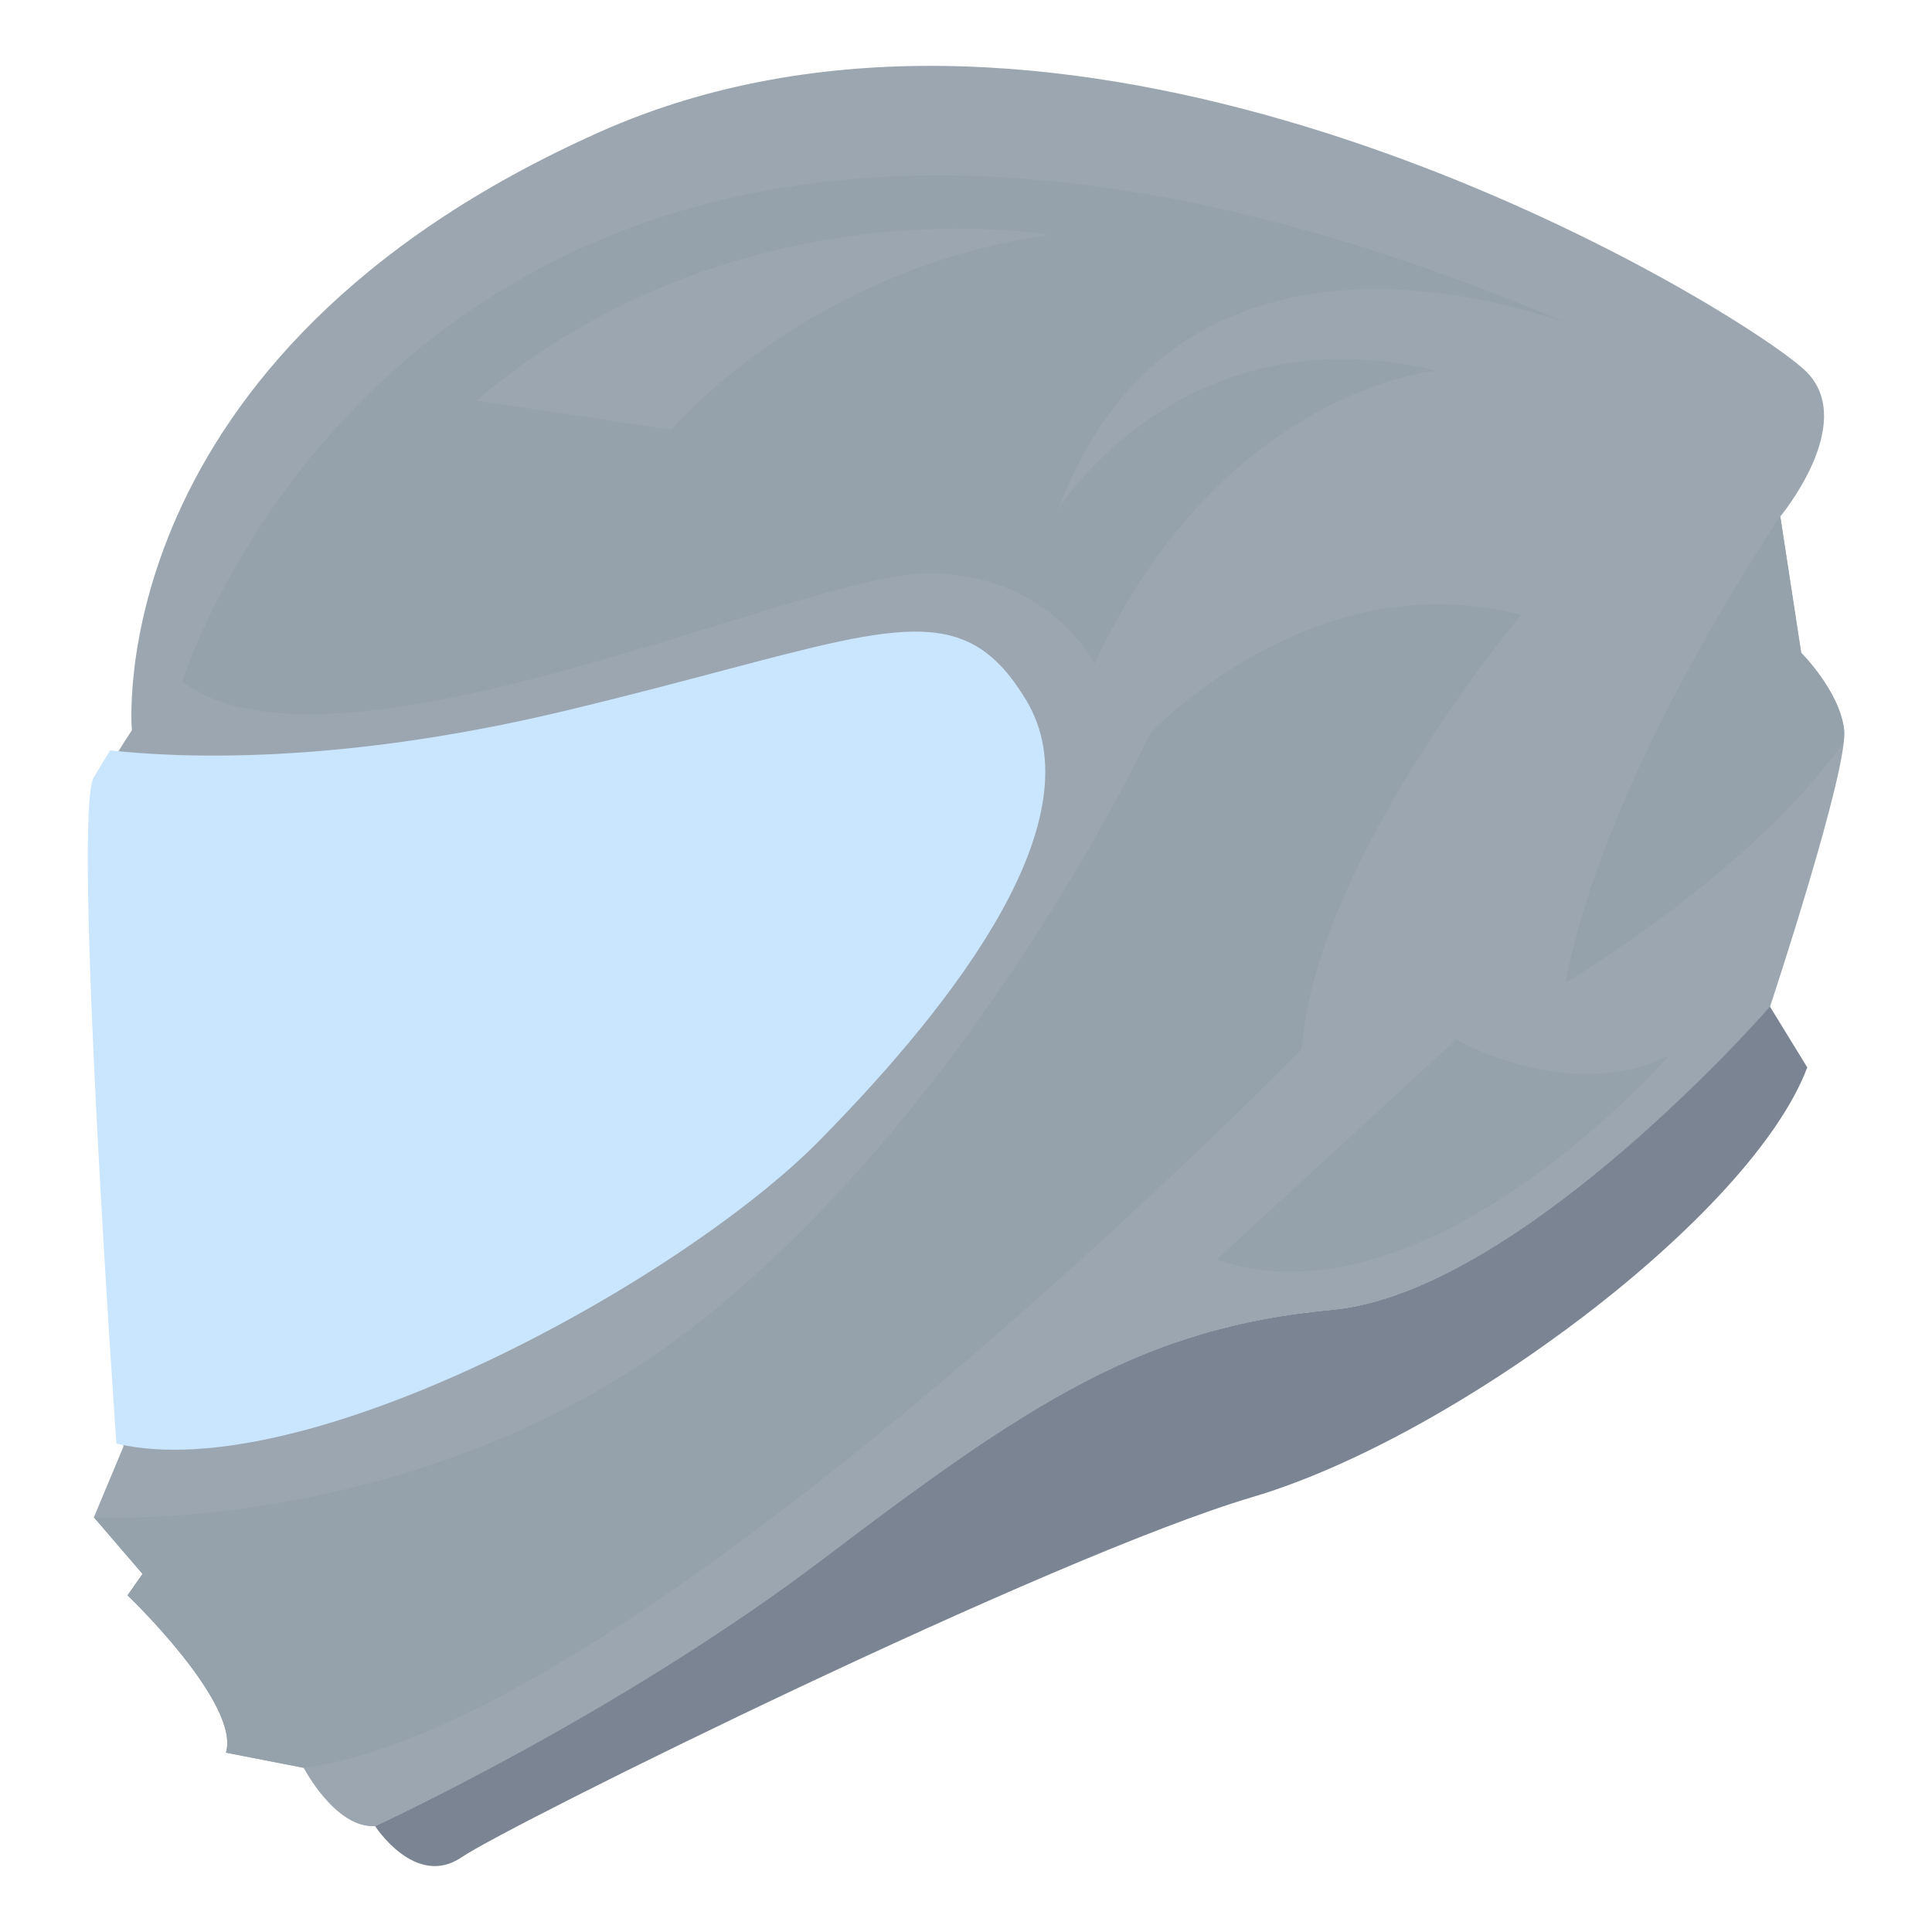
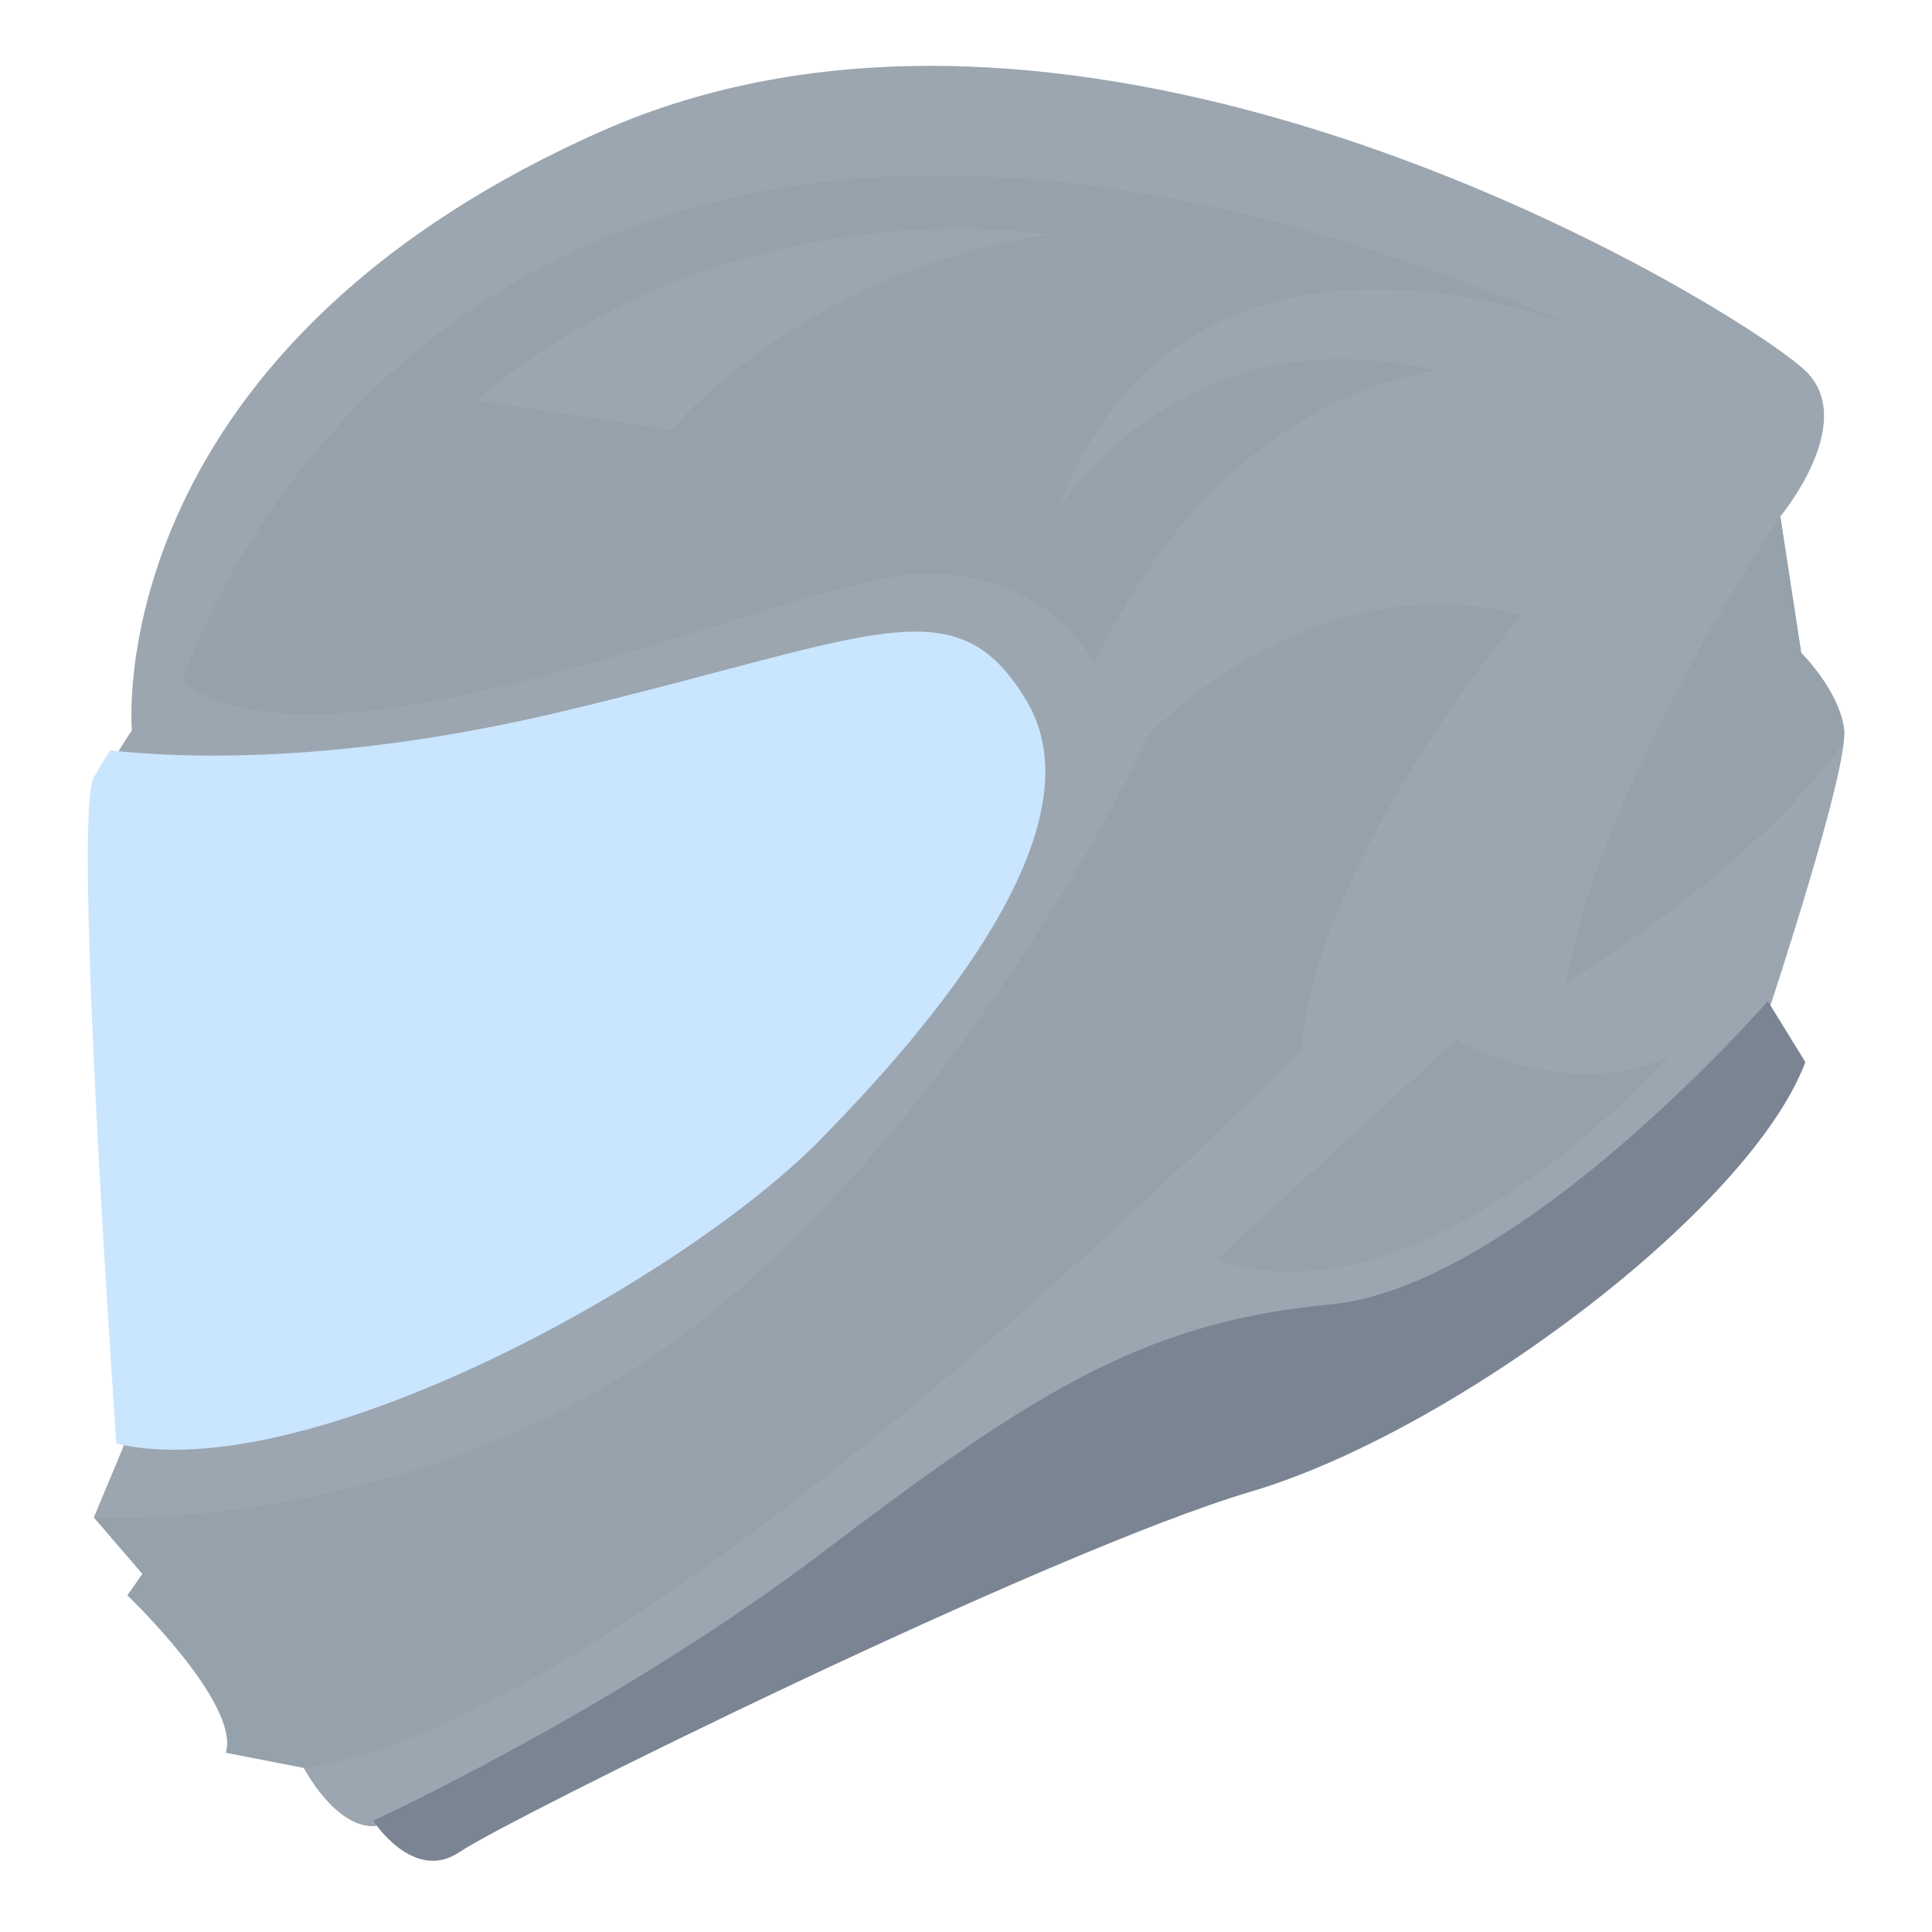
<svg xmlns="http://www.w3.org/2000/svg" width="44" height="44" viewBox="0 0 44 44" version="1.1" id="svg9">
  <defs id="defs9">
    <filter style="color-interpolation-filters:sRGB" id="filter107" x="-0.054" y="-0.061" width="1.152" height="1.174">
      <feFlood result="flood" in="SourceGraphic" flood-opacity="0.2" flood-color="rgb(0,0,0)" id="feFlood106" />
      <feGaussianBlur result="blur" in="SourceGraphic" stdDeviation="0.5" id="feGaussianBlur106" />
      <feOffset result="offset" in="blur" dx="1" dy="1" id="feOffset106" />
      <feComposite result="comp1" operator="in" in="flood" in2="offset" id="feComposite106" />
      <feComposite result="comp2" operator="over" in="SourceGraphic" in2="comp1" id="feComposite107" />
    </filter>
    <filter style="color-interpolation-filters:sRGB" id="filter126" x="-0.059" y="-0.057" width="1.166" height="1.138">
      <feFlood result="flood" in="SourceGraphic" flood-opacity="0.502" flood-color="rgb(0,0,0)" id="feFlood125" />
      <feGaussianBlur result="blur" in="SourceGraphic" stdDeviation="1" id="feGaussianBlur125" />
      <feOffset result="offset" in="blur" dx="2" dy="1" id="feOffset125" />
      <feComposite result="comp1" operator="in" in="flood" in2="offset" id="feComposite125" />
      <feComposite result="comp2" operator="over" in="SourceGraphic" in2="comp1" id="feComposite126" />
    </filter>
    <filter style="color-interpolation-filters:sRGB" id="filter133" x="-0.117" y="-0.114" width="1.283" height="1.276">
      <feFlood result="flood" in="SourceGraphic" flood-opacity="0.2" flood-color="rgb(0,0,0)" id="feFlood132" />
      <feGaussianBlur result="blur" in="SourceGraphic" stdDeviation="2" id="feGaussianBlur132" />
      <feOffset result="offset" in="blur" dx="2" dy="2" id="feOffset132" />
      <feComposite result="comp1" operator="in" in="flood" in2="offset" id="feComposite132" />
      <feComposite result="comp2" operator="over" in="SourceGraphic" in2="comp1" id="feComposite133" />
    </filter>
    <filter style="color-interpolation-filters:sRGB" id="filter139" x="-0.117" y="-0.114" width="1.259" height="1.324">
      <feFlood result="flood" in="SourceGraphic" flood-opacity="0.4" flood-color="rgb(0,0,0)" id="feFlood138" />
      <feGaussianBlur result="blur" in="SourceGraphic" stdDeviation="2" id="feGaussianBlur138" />
      <feOffset result="offset" in="blur" dx="1" dy="4" id="feOffset138" />
      <feComposite result="comp1" operator="in" in="flood" in2="offset" id="feComposite138" />
      <feComposite result="comp2" operator="over" in="SourceGraphic" in2="comp1" id="feComposite139" />
    </filter>
    <filter style="color-interpolation-filters:sRGB" id="filter142" x="-0.117" y="-0.114" width="1.259" height="1.324">
      <feFlood result="flood" in="SourceGraphic" flood-opacity="0.302" flood-color="rgb(0,0,0)" id="feFlood141" />
      <feGaussianBlur result="blur" in="SourceGraphic" stdDeviation="2" id="feGaussianBlur141" />
      <feOffset result="offset" in="blur" dx="1" dy="4" id="feOffset141" />
      <feComposite result="comp1" operator="in" in="flood" in2="offset" id="feComposite141" />
      <feComposite result="comp2" operator="over" in="SourceGraphic" in2="comp1" id="feComposite142" />
    </filter>
    <filter style="color-interpolation-filters:sRGB" id="filter152" x="-0.059" y="-0.057" width="1.141" height="1.21">
      <feFlood result="flood" in="SourceGraphic" flood-opacity="0.2" flood-color="rgb(0,0,0)" id="feFlood151" />
      <feGaussianBlur result="blur" in="SourceGraphic" stdDeviation="1" id="feGaussianBlur151" />
      <feOffset result="offset" in="blur" dx="1" dy="4" id="feOffset151" />
      <feComposite result="comp1" operator="in" in="flood" in2="offset" id="feComposite151" />
      <feComposite result="comp2" operator="over" in="SourceGraphic" in2="comp1" id="feComposite152" />
    </filter>
    <filter style="color-interpolation-filters:sRGB" id="filter164" x="-0.059" y="-0.057" width="1.166" height="1.21">
      <feFlood result="flood" in="SourceGraphic" flood-opacity="0.502" flood-color="rgb(0,0,0)" id="feFlood163" />
      <feGaussianBlur result="blur" in="SourceGraphic" stdDeviation="1" id="feGaussianBlur163" />
      <feOffset result="offset" in="blur" dx="2" dy="4" id="feOffset163" />
      <feComposite result="comp1" operator="in" in="offset" in2="flood" id="feComposite163" />
      <feComposite result="comp2" operator="over" in="SourceGraphic" in2="comp1" id="feComposite164" />
    </filter>
    <filter style="color-interpolation-filters:sRGB" id="filter182" x="-0.029" y="-0.029" width="1.107" height="1.129">
      <feFlood result="flood" in="SourceGraphic" flood-opacity="0.102" flood-color="rgb(0,0,0)" id="feFlood181" />
      <feGaussianBlur result="blur" in="SourceGraphic" stdDeviation="0.5" id="feGaussianBlur181" />
      <feOffset result="offset" in="blur" dx="2" dy="3" id="feOffset181" />
      <feComposite result="comp1" operator="in" in="offset" in2="flood" id="feComposite181" />
      <feComposite result="comp2" operator="over" in="SourceGraphic" in2="comp1" id="feComposite182" />
    </filter>
    <filter style="color-interpolation-filters:sRGB" id="filter248" x="-0.029" y="-0.029" width="1.083" height="1.081">
      <feFlood result="flood" in="SourceGraphic" flood-opacity="0.8" flood-color="rgb(178,178,178)" id="feFlood247" />
      <feGaussianBlur result="blur" in="SourceGraphic" stdDeviation="0.5" id="feGaussianBlur247" />
      <feOffset result="offset" in="blur" dx="1" dy="1" id="feOffset247" />
      <feComposite result="comp1" operator="in" in="flood" in2="offset" id="feComposite247" />
      <feComposite result="comp2" operator="over" in="SourceGraphic" in2="comp1" id="feComposite248" />
    </filter>
  </defs>
  <path fill-rule="nonzero" fill="#1edae8" fill-opacity="1" d="M 40.156,7.722 C 36.403,5.194 23.681,-1.46 13.665,3.003 2.218,8.104 3.004,16.633 3.004,16.633 c 0,0 -0.214,0.305 -0.708,1.139 -0.494,0.834 0.515,15.173 0.515,15.173 l -0.673,1.611 1.108,1.289 -0.342,0.487 c 0,0 2.573,2.46 2.242,3.584 l 1.771,0.345 c 0,0 0.72,1.386 1.63,1.328 0,0 0.086,-0.04 0.247,-0.116 0.161,-0.076 0.395,-0.19 0.692,-0.337 0.296,-0.147 0.654,-0.328 1.061,-0.539 0.203,-0.106 0.419,-0.219 0.645,-0.34 0.226,-0.121 0.464,-0.249 0.71,-0.384 0.246,-0.135 0.502,-0.277 0.765,-0.426 0.263,-0.149 0.534,-0.304 0.811,-0.465 0.277,-0.161 0.559,-0.329 0.847,-0.503 0.287,-0.173 0.579,-0.353 0.874,-0.538 0.295,-0.185 0.593,-0.375 0.892,-0.571 0.299,-0.195 0.6,-0.396 0.9,-0.601 0.3,-0.205 0.601,-0.415 0.899,-0.629 0.298,-0.214 0.595,-0.433 0.889,-0.656 0.293,-0.223 0.578,-0.438 0.856,-0.646 0.278,-0.208 0.548,-0.409 0.812,-0.603 0.264,-0.194 0.521,-0.38 0.773,-0.56 0.252,-0.18 0.498,-0.353 0.74,-0.519 0.242,-0.166 0.479,-0.326 0.712,-0.479 0.234,-0.153 0.463,-0.3 0.691,-0.439 0.227,-0.14 0.452,-0.273 0.675,-0.4 0.223,-0.127 0.444,-0.248 0.665,-0.363 0.22,-0.115 0.44,-0.223 0.66,-0.326 0.11,-0.051 0.22,-0.101 0.33,-0.149 0.11,-0.048 0.221,-0.095 0.331,-0.14 0.111,-0.045 0.222,-0.089 0.333,-0.132 0.111,-0.042 0.223,-0.083 0.335,-0.123 0.112,-0.04 0.225,-0.078 0.339,-0.114 0.113,-0.037 0.228,-0.072 0.343,-0.106 0.115,-0.034 0.23,-0.066 0.347,-0.097 0.116,-0.031 0.234,-0.061 0.353,-0.089 0.118,-0.028 0.238,-0.055 0.358,-0.081 0.121,-0.026 0.242,-0.05 0.365,-0.073 0.123,-0.023 0.247,-0.045 0.373,-0.065 0.126,-0.02 0.252,-0.039 0.381,-0.057 0.128,-0.018 0.258,-0.034 0.39,-0.049 0.131,-0.015 0.264,-0.029 0.399,-0.042 0.067,-0.007 0.135,-0.014 0.203,-0.023 0.068,-0.009 0.136,-0.02 0.205,-0.033 0.137,-0.024 0.275,-0.054 0.415,-0.089 0.139,-0.035 0.279,-0.075 0.42,-0.12 0.141,-0.045 0.282,-0.095 0.424,-0.149 0.142,-0.054 0.284,-0.112 0.427,-0.175 0.142,-0.063 0.285,-0.129 0.428,-0.2 0.143,-0.07 0.286,-0.144 0.428,-0.221 0.143,-0.077 0.285,-0.158 0.427,-0.241 0.142,-0.083 0.283,-0.169 0.425,-0.258 0.141,-0.089 0.282,-0.18 0.421,-0.273 0.14,-0.093 0.279,-0.189 0.417,-0.286 0.138,-0.097 0.274,-0.196 0.41,-0.296 0.136,-0.1 0.27,-0.202 0.403,-0.304 0.133,-0.103 0.264,-0.206 0.394,-0.31 0.13,-0.104 0.258,-0.209 0.384,-0.313 0.126,-0.105 0.25,-0.21 0.372,-0.315 0.244,-0.21 0.48,-0.418 0.706,-0.623 0.226,-0.205 0.441,-0.406 0.645,-0.6 0.204,-0.194 0.395,-0.381 0.574,-0.558 0.178,-0.177 0.343,-0.344 0.493,-0.498 0.15,-0.154 0.284,-0.295 0.401,-0.419 0.117,-0.125 0.218,-0.233 0.299,-0.323 0.163,-0.179 0.251,-0.28 0.251,-0.28 0,0 1.799,-5.432 1.687,-6.316 -0.111,-0.884 -0.976,-1.739 -0.976,-1.739 L 40.545,11.762 c 0,0 1.725,-2.067 0.636,-3.253 C 41.045,8.36 40.692,8.083 40.156,7.722 Z m 0,0" id="path1" style="display:inline;fill:#9ba6b0;fill-opacity:1;stroke-width:0;stroke-dasharray:none" />
  <path fill-rule="nonzero" fill="#1a1a1a" fill-opacity="1" d="M 22.318,14.768 C 20.796,13.786 18.484,14.845 12.847,16.193 7.714,17.421 4.108,17.266 2.508,17.089 2.407,17.253 2.29,17.445 2.136,17.704 1.642,18.538 2.651,32.877 2.651,32.877 6.943,33.891 15.51,29.177 18.663,25.975 21.816,22.772 24.984,18.626 23.371,15.946 23.043,15.401 22.706,15.019 22.318,14.768 Z m 0,0" id="path2" style="display:inline;fill:#cae5fe;fill-opacity:1;stroke:none;stroke-width:0.964;stroke-dasharray:none;stroke-opacity:1" />
  <path fill-rule="nonzero" fill="#148dc7" fill-opacity="1" d="m 4.15,15.522 c 0,0 5.942,-19.16 31.741,-8.078 0,0 -8.865,-3.663 -11.787,4.152 0,0 2.829,-4.554 8.616,-3.153 0,0 -4.854,0.399 -7.794,6.675 0,0 -1.053,-2.15 -3.959,-2.05 -2.906,0.1 -13.41,5.03 -16.817,2.455 z m 0,0" id="path3" style="fill:#96a2ab;fill-opacity:1;stroke-width:0;stroke-dasharray:none" />
  <path fill-rule="nonzero" fill="#148dc7" fill-opacity="1" d="m 34.644,14.004 c -4.753,-1.247 -8.447,2.692 -8.447,2.692 0,0 -3.741,8.07 -9.985,13.188 -6.244,5.118 -14.073,4.672 -14.073,4.672 l 1.108,1.289 -0.342,0.487 c 0,0 2.573,2.46 2.242,3.584 l 1.771,0.345 C 14.635,39.236 29.643,23.898 29.643,23.898 29.977,19.549 34.644,14.004 34.644,14.004 Z m 0,0" id="path4" style="fill:#96a2ab;fill-opacity:1;stroke-width:0;stroke-dasharray:none" />
  <path fill-rule="nonzero" fill="#148dc7" fill-opacity="1" d="m 40.545,11.762 c 0,0 -3.999,5.829 -4.889,10.618 0,0 4.214,-2.491 6.326,-5.467 0.014,-0.125 0.021,-0.235 0.012,-0.307 -0.112,-0.884 -0.976,-1.739 -0.976,-1.739 z m 0,0" id="path5" style="fill:#96a2ab;fill-opacity:1;stroke-width:0;stroke-dasharray:none" />
  <path fill-rule="nonzero" fill="#148dc7" fill-opacity="1" d="m 27.706,28.686 5.457,-5.011 c 0,0 2.566,1.48 4.855,0.364 0,0 -5.521,6.301 -10.312,4.647 z m 0,0" id="path6" style="fill:#96a2ab;fill-opacity:1;stroke-width:0;stroke-dasharray:none" />
-   <path fill-rule="nonzero" fill="#1a1a1a" fill-opacity="1" d="m 40.308,22.922 c 0,0 -0.088,0.102 -0.251,0.28 -0.082,0.089 -0.182,0.198 -0.299,0.323 -0.117,0.125 -0.251,0.266 -0.401,0.42 -0.149,0.154 -0.314,0.321 -0.493,0.498 -0.178,0.177 -0.37,0.364 -0.574,0.558 -0.204,0.194 -0.419,0.395 -0.645,0.6 -0.226,0.205 -0.461,0.414 -0.706,0.623 -0.122,0.105 -0.246,0.21 -0.372,0.315 -0.126,0.105 -0.254,0.209 -0.384,0.313 -0.13,0.104 -0.261,0.207 -0.394,0.31 -0.133,0.102 -0.267,0.204 -0.403,0.304 -0.136,0.1 -0.272,0.199 -0.41,0.296 -0.138,0.097 -0.277,0.193 -0.417,0.286 -0.14,0.093 -0.28,0.184 -0.421,0.273 -0.141,0.089 -0.283,0.175 -0.425,0.258 -0.142,0.083 -0.285,0.164 -0.427,0.241 -0.143,0.077 -0.286,0.151 -0.428,0.222 -0.143,0.07 -0.285,0.137 -0.428,0.2 -0.142,0.063 -0.285,0.121 -0.427,0.175 -0.142,0.054 -0.283,0.104 -0.424,0.149 -0.141,0.045 -0.281,0.085 -0.42,0.12 -0.139,0.035 -0.277,0.065 -0.415,0.089 -0.069,0.012 -0.137,0.023 -0.205,0.032 -0.068,0.009 -0.136,0.017 -0.203,0.023 -0.135,0.013 -0.268,0.027 -0.399,0.042 -0.132,0.015 -0.261,0.032 -0.39,0.049 -0.128,0.018 -0.255,0.037 -0.381,0.057 -0.126,0.02 -0.25,0.042 -0.373,0.065 -0.123,0.023 -0.245,0.048 -0.365,0.073 -0.121,0.026 -0.24,0.052 -0.358,0.081 -0.118,0.028 -0.236,0.058 -0.353,0.089 -0.117,0.031 -0.232,0.063 -0.347,0.097 -0.115,0.034 -0.229,0.069 -0.343,0.106 -0.113,0.037 -0.226,0.075 -0.339,0.114 -0.112,0.039 -0.224,0.08 -0.335,0.123 -0.111,0.042 -0.222,0.086 -0.333,0.132 -0.111,0.045 -0.221,0.092 -0.331,0.14 -0.11,0.048 -0.22,0.098 -0.33,0.149 -0.22,0.102 -0.44,0.211 -0.66,0.326 -0.221,0.115 -0.442,0.236 -0.665,0.363 -0.223,0.127 -0.448,0.26 -0.675,0.4 -0.227,0.14 -0.457,0.286 -0.691,0.439 -0.234,0.153 -0.471,0.312 -0.712,0.479 -0.242,0.166 -0.488,0.339 -0.74,0.519 -0.252,0.18 -0.509,0.367 -0.773,0.56 -0.264,0.194 -0.534,0.395 -0.812,0.603 -0.278,0.208 -0.563,0.423 -0.856,0.646 -0.293,0.223 -0.59,0.441 -0.889,0.656 -0.298,0.214 -0.599,0.424 -0.899,0.629 -0.3,0.205 -0.601,0.406 -0.9,0.601 -0.299,0.195 -0.597,0.386 -0.892,0.571 -0.295,0.185 -0.587,0.364 -0.874,0.538 -0.287,0.174 -0.57,0.341 -0.847,0.503 -0.277,0.161 -0.547,0.316 -0.811,0.465 -0.263,0.149 -0.519,0.291 -0.765,0.426 -0.246,0.135 -0.484,0.263 -0.71,0.384 -0.226,0.121 -0.442,0.234 -0.645,0.34 -0.407,0.212 -0.765,0.392 -1.061,0.54 -0.296,0.147 -0.531,0.26 -0.692,0.337 -0.161,0.076 -0.247,0.116 -0.247,0.116 0,0 0.918,1.43 1.974,0.707 1.056,-0.723 13.396,-6.837 18.015,-8.203 4.618,-1.367 11.363,-6.416 12.627,-9.783 z m 0,0" id="path8" style="fill:#7b8493;fill-opacity:1;stroke-width:0;stroke-dasharray:none" />
+   <path fill-rule="nonzero" fill="#1a1a1a" fill-opacity="1" d="m 40.26,22.8 c 0,0 -0.088,0.102 -0.251,0.28 -0.082,0.089 -0.182,0.198 -0.299,0.323 -0.117,0.125 -0.251,0.266 -0.401,0.42 -0.149,0.154 -0.314,0.321 -0.493,0.498 -0.178,0.177 -0.37,0.364 -0.574,0.558 -0.204,0.194 -0.419,0.395 -0.645,0.6 -0.226,0.205 -0.461,0.414 -0.706,0.623 -0.122,0.105 -0.246,0.21 -0.372,0.315 -0.126,0.105 -0.254,0.209 -0.384,0.313 -0.13,0.104 -0.261,0.207 -0.394,0.31 -0.133,0.102 -0.267,0.204 -0.403,0.304 -0.136,0.1 -0.272,0.199 -0.41,0.296 -0.138,0.097 -0.277,0.193 -0.417,0.286 -0.14,0.093 -0.28,0.184 -0.421,0.273 -0.141,0.089 -0.283,0.175 -0.425,0.258 -0.142,0.083 -0.285,0.164 -0.427,0.241 -0.143,0.077 -0.286,0.151 -0.428,0.222 -0.143,0.07 -0.285,0.137 -0.428,0.2 -0.142,0.063 -0.285,0.121 -0.427,0.175 -0.142,0.054 -0.283,0.104 -0.424,0.149 -0.141,0.045 -0.281,0.085 -0.42,0.12 -0.139,0.035 -0.277,0.065 -0.415,0.089 -0.069,0.012 -0.137,0.023 -0.205,0.032 -0.068,0.009 -0.136,0.017 -0.203,0.023 -0.135,0.013 -0.268,0.027 -0.399,0.042 -0.132,0.015 -0.261,0.032 -0.39,0.049 -0.128,0.018 -0.255,0.037 -0.381,0.057 -0.126,0.02 -0.25,0.042 -0.373,0.065 -0.123,0.023 -0.245,0.048 -0.365,0.073 -0.121,0.026 -0.24,0.052 -0.358,0.081 -0.118,0.028 -0.236,0.058 -0.353,0.089 -0.117,0.031 -0.232,0.063 -0.347,0.097 -0.115,0.034 -0.229,0.069 -0.343,0.106 -0.113,0.037 -0.226,0.075 -0.339,0.114 -0.112,0.039 -0.224,0.08 -0.335,0.123 -0.111,0.042 -0.222,0.086 -0.333,0.132 -0.111,0.045 -0.221,0.092 -0.331,0.14 -0.11,0.048 -0.22,0.098 -0.33,0.149 -0.22,0.102 -0.44,0.211 -0.66,0.326 -0.221,0.115 -0.442,0.236 -0.665,0.363 -0.223,0.127 -0.448,0.26 -0.675,0.4 -0.227,0.14 -0.457,0.286 -0.691,0.439 -0.234,0.153 -0.471,0.312 -0.712,0.479 -0.242,0.166 -0.488,0.339 -0.74,0.519 -0.252,0.18 -0.509,0.367 -0.773,0.56 -0.264,0.194 -0.534,0.395 -0.812,0.603 -0.278,0.208 -0.563,0.423 -0.856,0.646 -0.293,0.223 -0.59,0.441 -0.889,0.656 -0.298,0.214 -0.599,0.424 -0.899,0.629 -0.3,0.205 -0.601,0.406 -0.9,0.601 -0.299,0.195 -0.597,0.386 -0.892,0.571 -0.295,0.185 -0.587,0.364 -0.874,0.538 -0.287,0.174 -0.57,0.341 -0.847,0.503 -0.277,0.161 -0.547,0.316 -0.811,0.465 -0.263,0.149 -0.519,0.291 -0.765,0.426 -0.246,0.135 -0.484,0.263 -0.71,0.384 -0.226,0.121 -0.442,0.234 -0.645,0.34 -0.407,0.212 -0.765,0.392 -1.061,0.54 -0.296,0.147 -0.531,0.26 -0.692,0.337 C 8.586,41.427 8.5,41.467 8.5,41.467 c 0,0 0.918,1.43 1.974,0.707 1.056,-0.723 13.396,-6.837 18.015,-8.203 4.618,-1.367 11.363,-6.416 12.627,-9.783 z m 0,0" id="path8" style="fill:#7b8493;fill-opacity:1;stroke-width:0;stroke-dasharray:none" />
  <path fill-rule="nonzero" fill="#1edae8" fill-opacity="1" d="m 10.849,9.121 4.444,0.666 c 0,0 3.013,-3.625 8.588,-4.439 0,0 -7.081,-1.258 -13.032,3.773 z m 0,0" id="path9" style="fill:#9ba6b0;fill-opacity:1;stroke-width:0;stroke-dasharray:none" />
</svg>
